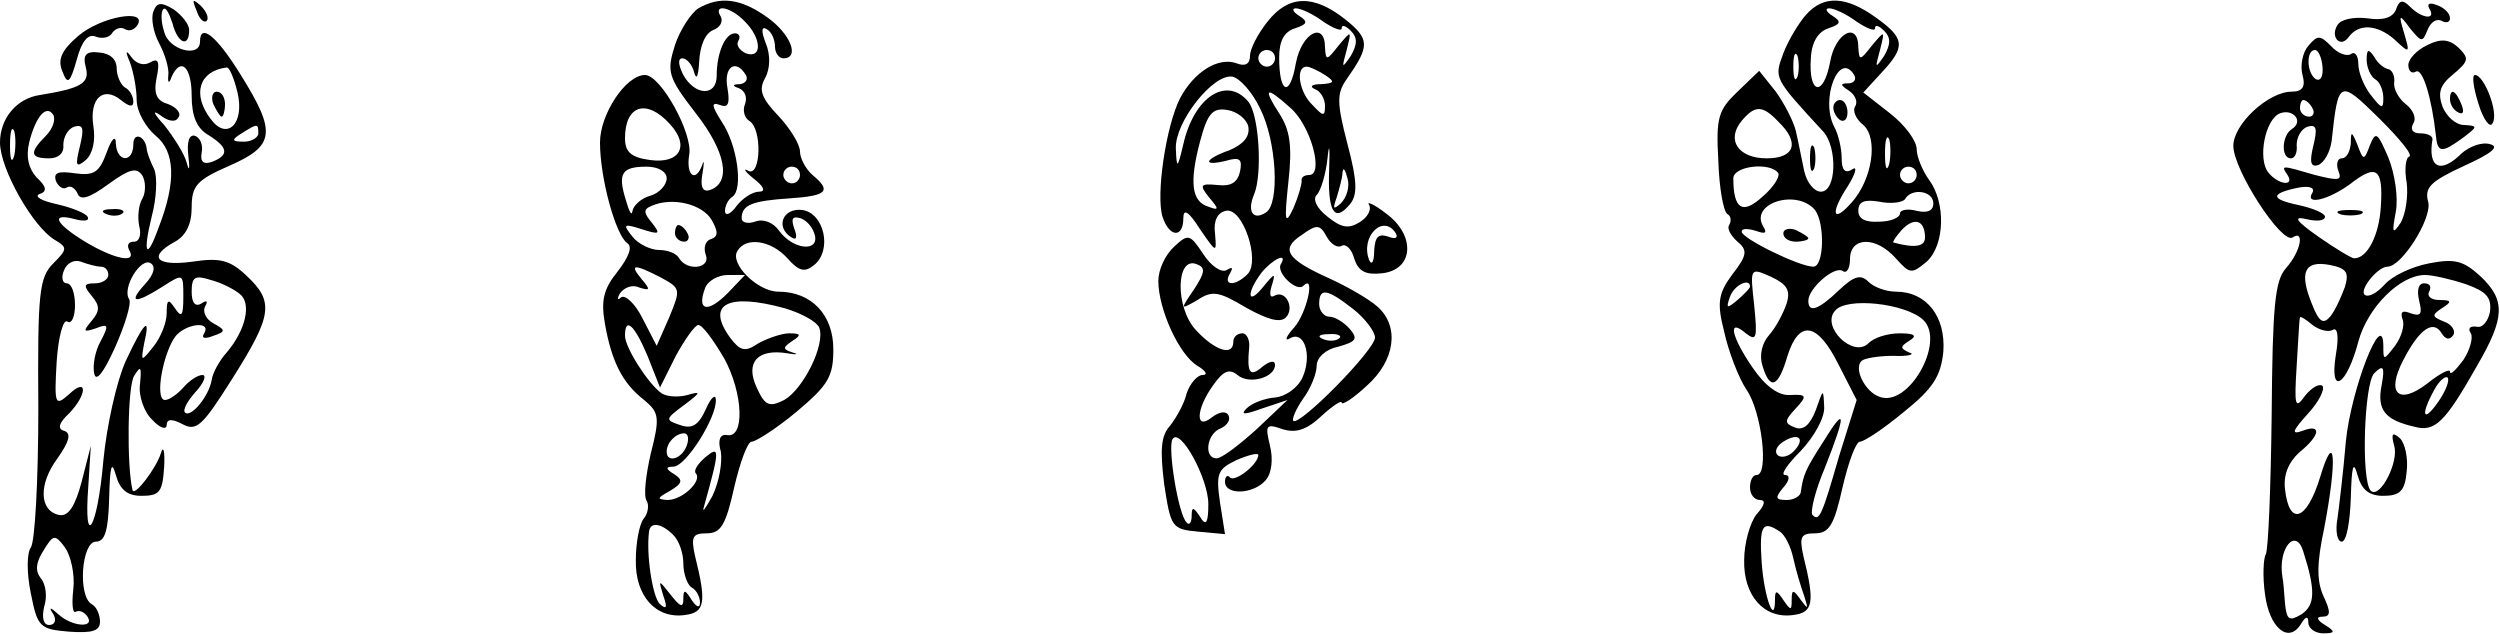
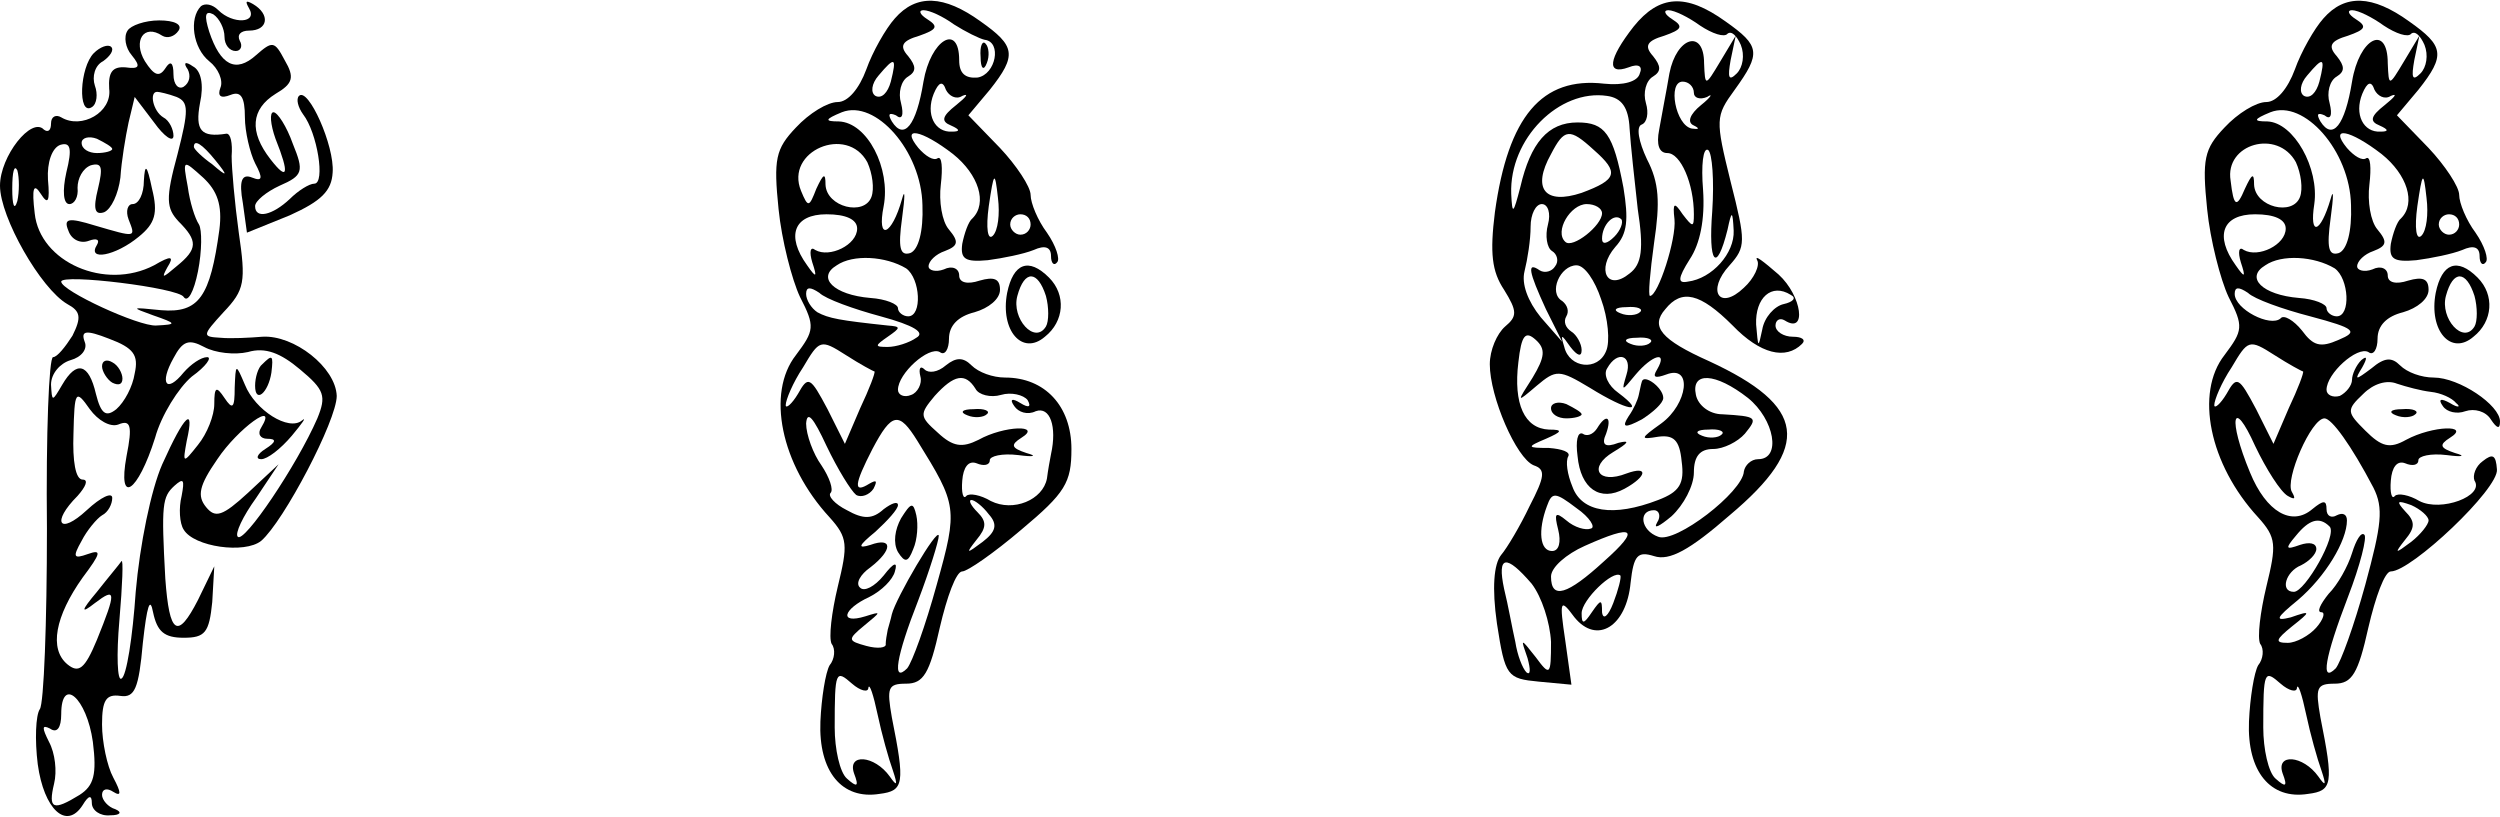
- <svg xmlns="http://www.w3.org/2000/svg" version="1.0" width="300pt" height="76pt" viewBox="0 0 300 76" preserveAspectRatio="xMidYMid meet">
-   <g transform="translate(0,76) scale(0.1,-0.1)" fill="#000000" stroke="none">
-     <path d="M184 746 c-3 -8 0 -25 7 -38 7 -13 12 -30 11 -38 -1 -10 1 -11 4 -2 11 24 24 12 24 -23 0 -24 6 -39 20 -47 24 -15 25 -24 5 -32 -11 -4 -15 0 -13 11 2 9 -2 18 -8 20 -7 2 -10 -7 -8 -24 2 -16 1 -20 -2 -8 -3 11 -16 31 -27 45 -12 13 -15 19 -5 12 10 -8 19 -9 22 -3 4 5 -2 12 -12 16 -14 4 -18 12 -14 32 4 19 2 24 -8 18 -7 -4 -16 -2 -22 6 -7 10 -8 8 -2 -6 4 -11 8 -31 8 -45 0 -14 11 -33 23 -43 23 -19 25 -55 3 -111 -14 -39 -19 -31 -8 14 6 22 7 48 3 57 -5 10 -9 21 -9 25 -2 15 -16 20 -16 5 0 -23 -20 -22 -21 1 0 10 -5 6 -11 -11 -9 -24 -15 -28 -38 -25 -20 3 -26 1 -23 -9 3 -7 9 -11 13 -8 5 3 10 -1 13 -7 3 -9 14 -6 37 11 25 18 34 21 41 10 4 -7 4 -20 0 -27 -5 -8 -6 -23 -4 -33 3 -11 0 -19 -6 -19 -7 0 -9 -4 -6 -10 10 -17 -18 -11 -53 10 -36 22 -42 35 -12 27 11 -3 18 -2 15 3 -2 4 -19 11 -37 15 -18 4 -27 9 -21 12 10 3 9 9 -3 20 -10 11 -13 25 -9 42 8 32 21 46 29 33 3 -6 -1 -17 -9 -25 -20 -20 -19 -27 4 -27 11 0 18 6 17 16 0 9 5 19 13 22 11 3 12 -2 7 -23 -6 -24 -5 -27 7 -17 8 7 12 23 9 41 -5 33 12 48 33 31 10 -8 15 -9 15 -2 0 6 -4 14 -10 17 -5 3 -10 14 -10 23 0 11 -8 18 -21 19 -16 2 -20 -3 -16 -18 5 -19 -6 -25 -55 -33 -28 -4 -48 -28 -48 -57 0 -32 40 -102 66 -117 15 -9 15 -11 -2 -28 -17 -17 -19 -35 -18 -174 0 -85 -4 -160 -9 -167 -5 -7 -5 -31 0 -55 8 -41 11 -43 46 -46 28 -2 37 1 37 12 0 8 -4 18 -10 21 -17 10 -12 75 5 75 11 0 15 13 16 53 1 38 3 45 8 27 5 -18 14 -25 31 -25 22 0 25 5 27 35 1 19 -1 26 -4 16 -5 -17 -32 -53 -34 -44 -7 29 -6 125 2 137 8 13 9 11 7 -10 -2 -14 5 -34 15 -43 9 -10 17 -12 17 -6 0 7 6 8 19 1 17 -9 24 -2 60 55 48 76 50 92 17 123 -20 19 -32 22 -65 17 -44 -6 -54 6 -21 24 13 7 20 21 20 41 0 26 6 33 45 50 55 24 57 40 14 109 -29 47 -49 63 -49 40 0 -20 -38 -10 -43 12 -4 12 -4 24 -1 27 3 3 7 -5 11 -17 6 -24 20 -30 20 -8 0 7 -9 18 -19 25 -15 9 -20 8 -24 -3z m101 -97 c9 -38 -13 -58 -32 -32 -23 30 -14 58 19 62 3 1 9 -13 13 -30z m-268 -76 c-3 -10 -5 -4 -5 12 0 17 2 24 5 18 2 -7 2 -21 0 -30z m293 27 c0 -5 -8 -10 -17 -10 -15 0 -16 2 -3 10 19 12 20 12 20 0z m-189 -160 c5 0 9 -4 9 -10 0 -5 -7 -10 -16 -10 -14 0 -14 -3 -4 -15 10 -12 10 -18 0 -30 -11 -13 -10 -14 5 -9 15 6 16 4 6 -15 -7 -12 -10 -30 -8 -39 2 -11 11 0 25 31 12 27 20 53 17 58 -9 13 14 51 26 43 6 -4 4 -13 -7 -25 -21 -23 -12 -24 21 -3 25 16 25 16 25 -12 0 -23 -2 -26 -10 -14 -8 12 -10 11 -10 -6 0 -11 -7 -29 -16 -40 -15 -19 -15 -18 -11 4 8 34 0 26 -22 -21 -11 -24 -23 -78 -27 -120 -7 -82 -24 -109 -18 -30 l3 48 -11 -43 c-8 -30 -16 -42 -27 -40 -24 5 -25 37 -2 68 14 20 17 30 8 33 -8 2 -7 9 6 21 22 23 22 44 0 23 -17 -15 -18 -13 -15 39 2 30 8 52 13 48 5 -3 9 6 9 20 0 14 -4 26 -10 26 -5 0 -7 7 -3 16 3 8 12 13 20 10 8 -3 19 -6 24 -6z m167 -33 c14 -11 7 -43 -16 -70 -9 -10 -17 -25 -18 -33 -3 -19 -25 -46 -32 -39 -3 3 3 14 13 25 10 11 13 20 8 20 -6 0 -16 -7 -23 -15 -7 -8 -17 -15 -22 -15 -13 0 -2 58 13 77 13 15 43 18 34 3 -4 -6 1 -7 11 -3 15 5 15 7 0 15 -9 5 -13 14 -10 20 4 7 2 8 -4 4 -8 -5 -12 1 -12 14 0 18 4 20 23 14 12 -3 28 -11 35 -17z m-200 -354 c-2 -17 -1 -30 3 -27 4 2 10 0 14 -6 9 -14 -18 -12 -34 2 -11 10 -13 10 -7 1 4 -7 2 -13 -5 -13 -7 0 -9 9 -6 22 4 12 2 27 -4 34 -7 9 -6 19 3 33 12 20 14 20 26 4 7 -10 12 -32 10 -50z" />
-     <path d="M256 635 c4 -8 8 -15 10 -15 2 0 4 7 4 15 0 8 -4 15 -10 15 -5 0 -7 -7 -4 -15z" />
-     <path d="M236 747 c3 -10 9 -15 12 -12 3 3 0 11 -7 18 -10 9 -11 8 -5 -6z" />
-     <path d="M838 750 c-9 -6 -22 -26 -28 -44 -10 -32 -9 -38 25 -82 36 -46 43 -83 17 -92 -9 -3 -12 4 -9 20 2 12 2 17 0 11 -8 -23 -20 -14 -16 11 5 25 -34 96 -53 96 -23 0 -54 -47 -54 -81 0 -43 19 -112 33 -121 6 -4 2 -16 -12 -34 -17 -21 -20 -35 -15 -63 8 -45 21 -71 47 -91 18 -15 19 -21 8 -64 -6 -26 -9 -51 -5 -57 3 -5 2 -15 -4 -22 -5 -7 -9 -29 -9 -49 -1 -43 24 -71 59 -66 24 3 26 15 12 71 -5 23 -3 27 14 27 17 0 23 10 33 55 7 30 16 55 21 55 5 0 30 16 54 36 38 32 44 42 44 75 0 41 -26 69 -66 69 -25 0 -59 34 -49 49 10 17 40 13 60 -9 14 -16 21 -17 32 -8 22 18 12 62 -14 66 -24 3 -33 -21 -13 -33 6 -4 7 1 3 11 -4 12 -2 15 8 12 8 -3 15 -12 17 -21 4 -20 -27 -16 -43 6 -7 10 -19 15 -29 11 -9 -3 -16 -1 -16 4 0 16 12 21 58 24 45 3 50 9 27 28 -8 7 -15 20 -15 28 0 9 -12 28 -26 43 -20 21 -24 31 -16 45 6 11 7 27 1 42 -6 15 -5 21 1 17 6 -3 10 -13 10 -21 0 -8 5 -14 10 -14 20 0 9 29 -19 49 -32 23 -57 26 -83 11z m56 -16 c20 -20 21 -45 1 -38 -8 4 -12 10 -9 15 3 5 1 9 -4 9 -12 0 -22 -24 -22 -51 0 -25 -26 -24 -40 1 -6 12 -7 20 -1 20 5 0 12 -8 14 -17 3 -10 5 -4 6 13 1 19 7 34 17 38 8 3 12 10 9 16 -10 16 12 12 29 -6z m1 -64 c3 -5 0 -10 -7 -11 -9 0 -10 -2 -1 -5 7 -3 10 -11 7 -19 -3 -7 -1 -16 5 -20 16 -9 14 -68 -1 -60 -7 4 -4 -1 6 -9 13 -10 15 -16 7 -16 -8 0 -20 -8 -27 -17 -7 -10 -14 -13 -14 -6 0 6 4 14 9 17 13 9 6 62 -13 90 -12 19 -13 24 -2 20 10 -4 12 2 9 20 -5 26 10 36 22 16z m-91 -59 c24 -26 12 -48 -24 -43 -23 3 -30 10 -30 26 0 40 26 48 54 17z m-4 -65 c0 -8 -9 -18 -20 -21 -11 -3 -20 -12 -21 -18 -1 -7 -4 -1 -8 13 -10 32 -5 40 25 40 14 0 24 -6 24 -14z m160 4 c0 -5 -4 -10 -10 -10 -5 0 -10 5 -10 10 0 6 5 10 10 10 6 0 10 -4 10 -10z m-106 -54 c8 -14 8 -20 -1 -23 -7 -2 -9 -11 -6 -19 6 -16 -22 -20 -32 -4 -3 6 -14 10 -24 10 -10 0 -25 7 -32 16 -12 15 -11 16 11 9 22 -7 23 -6 12 8 -10 12 -10 16 0 20 25 11 61 2 72 -17z m-61 -69 c24 -13 24 -14 10 -48 l-15 -34 -17 33 c-9 18 -21 29 -26 25 -4 -4 -5 -2 -1 5 5 7 15 11 23 7 13 -4 14 -3 3 10 -15 18 -10 19 23 2z m80 -19 c-24 -24 -37 -21 -27 6 3 9 16 16 27 16 l21 0 -21 -22z m69 -18 c20 -6 38 -16 41 -23 8 -20 -19 -74 -42 -87 -18 -9 -23 -7 -33 15 -14 30 1 47 37 41 11 -2 14 -1 6 1 -12 4 -12 6 0 14 11 7 10 9 -4 9 -9 0 -26 -6 -37 -12 -16 -11 -22 -9 -34 7 -29 40 -3 54 66 35z m-165 -57 l15 -38 19 38 c11 20 23 37 27 37 5 0 18 -18 31 -40 23 -42 25 -97 3 -92 -8 1 -11 -6 -7 -20 2 -13 -2 -36 -10 -53 -9 -16 -13 -22 -10 -12 19 68 19 73 1 58 -9 -8 -14 -16 -11 -19 8 -9 -16 -32 -34 -32 -13 1 -13 2 3 11 15 9 16 13 5 20 -10 6 -11 9 -1 9 15 0 52 59 51 80 0 8 -6 3 -12 -11 -9 -20 -17 -24 -31 -19 -18 6 -18 7 5 24 20 15 21 17 4 12 -11 -3 -25 -2 -31 2 -16 11 -44 55 -44 69 0 23 11 14 27 -24z m47 -108 c-6 -16 -24 -21 -24 -7 0 11 11 22 21 22 5 0 6 -7 3 -15z m-16 -107 c7 -7 12 -22 12 -34 0 -13 5 -26 10 -29 6 -3 10 -12 10 -18 0 -7 -4 -6 -10 3 -8 13 -10 13 -10 1 0 -11 -4 -9 -15 5 -15 19 -15 19 -9 -1 5 -14 4 -17 -4 -10 -9 8 -17 61 -13 88 2 11 15 9 29 -5z" />
-     <path d="M810 480 c0 -5 5 -10 11 -10 5 0 7 5 4 10 -3 6 -8 10 -11 10 -2 0 -4 -4 -4 -10z" />
-     <path d="M1521 734 c-12 -15 -21 -33 -21 -41 0 -10 -6 -13 -16 -9 -22 8 -51 -10 -68 -42 -17 -34 -29 -116 -21 -142 8 -25 25 -26 25 -2 0 12 6 9 20 -13 20 -29 20 -29 18 -5 -2 15 3 25 13 27 20 5 42 -60 26 -76 -15 -15 -30 -14 -21 1 4 7 3 8 -4 4 -6 -4 -19 5 -28 19 -16 24 -18 25 -35 9 -11 -10 -19 -28 -19 -41 0 -34 25 -89 47 -102 10 -6 13 -11 6 -11 -6 0 -15 -10 -19 -22 -3 -13 -13 -30 -20 -39 -11 -12 -12 -29 -7 -70 8 -52 9 -54 41 -57 l32 -3 -6 38 c-5 35 -3 40 20 51 14 6 26 9 26 6 0 -11 -28 -33 -34 -27 -3 4 -6 1 -6 -5 0 -17 35 -15 49 2 7 8 9 25 5 41 -6 25 -5 27 15 20 16 -5 29 -1 47 16 13 12 24 19 24 16 0 -4 14 5 30 20 34 30 40 71 13 95 -10 9 -36 24 -58 34 -51 23 -59 35 -33 52 18 13 22 13 30 -2 5 -9 13 -14 18 -11 5 3 12 -4 15 -15 5 -16 14 -20 33 -18 39 4 41 46 5 72 -14 11 -24 15 -20 10 3 -6 -2 -15 -12 -21 -13 -8 -22 -6 -38 7 -13 10 -18 21 -13 26 5 5 11 25 13 44 2 20 3 14 2 -13 -2 -51 6 -65 25 -42 9 11 9 27 -3 72 -13 50 -13 61 -1 78 28 40 28 48 -2 72 -38 30 -68 29 -93 -3z m67 0 c12 -8 22 -12 22 -8 0 5 5 3 11 -3 8 -8 8 -16 0 -30 -11 -16 -11 -15 -5 7 6 24 6 24 -10 5 -14 -18 -15 -18 -16 -2 0 32 -28 18 -35 -19 -7 -41 -20 -37 -20 7 0 20 6 31 19 35 15 5 16 8 5 15 -8 5 -9 9 -4 9 6 0 21 -7 33 -16z m-58 -44 c0 -5 -4 -10 -10 -10 -5 0 -10 5 -10 10 0 6 5 10 10 10 6 0 10 -4 10 -10z m60 -20 c12 -8 12 -10 -5 -11 -11 0 -14 -3 -7 -6 6 -2 12 -11 12 -20 0 -13 -2 -13 -15 1 -16 15 -21 46 -7 46 4 0 14 -5 22 -10z m-78 -40 c20 -39 24 -115 7 -125 -15 -10 -23 1 -14 22 10 24 6 95 -7 111 -26 31 -65 6 -78 -51 -7 -30 -8 -30 -9 -5 -1 32 45 90 68 86 9 -2 24 -19 33 -38z m36 1 c25 -21 41 -81 23 -81 -6 0 -10 -3 -9 -7 0 -5 -4 -19 -10 -33 -10 -21 -11 -16 -6 31 5 44 2 63 -11 83 -20 31 -16 33 13 7z m-50 -23 c2 -12 -6 -21 -22 -28 -31 -11 -34 -20 -5 -13 17 5 20 2 17 -13 -3 -13 -11 -18 -27 -16 -21 2 -22 0 -10 -15 12 -14 12 -16 -1 -11 -20 6 -23 29 -10 78 9 34 15 41 33 38 12 -2 23 -11 25 -20z m111 -92 c-9 -8 -10 -7 -5 7 3 10 7 24 7 30 1 7 3 4 6 -7 3 -10 -1 -23 -8 -30z m66 -36 c3 -6 -1 -7 -9 -4 -12 4 -16 0 -17 -17 0 -13 -3 -18 -6 -11 -11 28 17 56 32 32z m-242 -67 c-17 -25 -17 -25 4 -13 18 12 26 10 58 -9 25 -14 41 -19 48 -12 11 11 0 34 -14 26 -5 -3 -6 2 -3 12 5 16 4 16 -10 -1 -19 -24 -21 -8 -2 17 13 16 32 25 23 10 -6 -10 19 -34 27 -26 15 15 4 -33 -11 -50 -10 -11 -12 -17 -5 -13 17 10 27 -20 15 -47 -6 -13 -21 -23 -33 -24 -13 -1 -28 -7 -34 -13 -8 -8 -3 -8 19 0 l30 10 -37 -35 c-21 -19 -42 -35 -48 -35 -16 0 -12 30 5 36 8 4 12 10 9 16 -3 5 -11 4 -20 -3 -20 -16 -19 10 2 39 12 17 19 20 29 12 14 -12 45 -3 45 12 0 6 -6 5 -15 -2 -15 -13 -19 -8 -16 23 1 9 -3 17 -8 17 -6 0 -11 -4 -11 -10 0 -18 -22 -11 -45 14 -25 27 -24 89 1 79 11 -4 10 -10 -3 -30z m191 -24 c14 -11 26 -27 26 -34 0 -15 -91 -107 -98 -100 -2 2 3 14 12 27 9 12 16 30 16 39 0 10 11 20 26 23 21 6 24 9 14 21 -7 8 -18 15 -25 15 -6 0 -12 7 -12 15 0 20 9 19 41 -6z m-17 -35 c-3 -3 -12 -4 -19 -1 -8 3 -5 6 6 6 11 1 17 -2 13 -5z m-157 -199 c0 -23 -3 -27 -10 -15 -8 12 -10 12 -10 1 0 -8 -3 -12 -6 -8 -10 9 -23 90 -17 100 9 15 43 -47 43 -78z" />
-     <path d="M2167 742 c-8 -9 -21 -30 -27 -46 -11 -30 -12 -29 48 -94 17 -19 16 -72 -3 -72 -8 0 -17 11 -20 25 -3 14 -7 35 -10 48 -3 12 -14 33 -24 47 l-20 25 -26 -25 c-23 -22 -26 -31 -23 -83 1 -32 6 -61 11 -64 4 -2 5 -8 2 -13 -3 -4 2 -13 10 -20 12 -10 12 -16 -6 -39 -17 -23 -19 -34 -10 -69 5 -23 17 -55 27 -70 18 -26 27 -102 12 -102 -5 0 -8 -7 -8 -15 0 -8 5 -15 12 -15 7 0 6 -6 -4 -17 -8 -10 -15 -35 -15 -55 -1 -43 24 -71 59 -66 24 3 26 15 12 71 -5 23 -3 27 14 27 17 0 23 10 33 55 7 30 16 55 21 55 5 0 29 16 53 36 35 28 44 43 47 72 3 42 -20 72 -57 72 -11 0 -26 5 -33 12 -9 9 -17 7 -35 -10 -25 -24 -37 -28 -37 -13 0 15 31 42 41 36 5 -4 9 3 9 14 0 27 31 28 55 1 17 -19 19 -19 37 -4 22 20 23 71 3 98 -8 11 -15 28 -15 37 0 10 -14 29 -32 43 l-32 25 22 24 c29 31 28 41 -7 66 -36 26 -63 27 -84 3z m61 -8 c12 -8 22 -12 22 -8 0 5 5 3 11 -3 8 -8 8 -16 0 -30 -11 -16 -11 -15 -5 7 6 24 6 24 -10 5 -14 -18 -15 -18 -16 -2 0 32 -28 18 -34 -18 -8 -42 -26 -38 -23 5 1 20 9 32 21 36 15 5 16 8 5 15 -8 5 -9 9 -4 9 6 0 21 -7 33 -16z m-71 -66 c-3 -7 -5 -2 -5 12 0 14 2 19 5 13 2 -7 2 -19 0 -25z m68 2 c3 -5 0 -10 -7 -10 -10 0 -10 -2 1 -9 7 -5 11 -13 7 -19 -3 -5 1 -15 10 -22 18 -16 11 -65 -14 -93 -23 -26 -26 -13 -5 19 10 16 12 25 6 21 -9 -6 -13 -1 -13 13 0 12 -4 29 -9 38 -17 33 6 92 24 62z m-91 -56 c26 -25 20 -44 -14 -44 -34 0 -49 22 -30 45 16 19 25 19 44 -1z m133 -51 c-3 -10 -5 -4 -5 12 0 17 2 24 5 18 2 -7 2 -21 0 -30z m-133 -11 c2 -4 -6 -17 -19 -28 -24 -22 -35 -15 -35 22 0 15 45 20 54 6z m166 -2 c0 -5 -4 -10 -10 -10 -5 0 -10 5 -10 10 0 6 5 10 10 10 6 0 10 -4 10 -10z m20 -34 c0 -9 -7 -12 -20 -9 -11 3 -20 1 -20 -3 0 -5 -11 -10 -25 -10 -16 -1 -25 3 -25 13 0 11 7 14 25 11 14 -3 28 -1 31 3 8 14 34 10 34 -5z m-142 -8 c12 -16 11 -68 -2 -68 -17 0 -86 34 -86 42 0 4 7 4 17 1 11 -4 14 -3 9 5 -17 28 40 46 62 20z m132 -33 c0 -11 -12 -13 -38 -6 -1 1 3 7 10 15 15 16 28 12 28 -9z m-166 -79 c-4 -12 -13 -29 -21 -38 -9 -10 -12 -25 -8 -37 9 -30 19 -26 30 12 14 44 36 40 61 -10 l22 -43 -21 -67 c-21 -73 -24 -79 -32 -71 -3 3 3 29 15 57 26 66 25 75 -2 31 -22 -34 -24 -40 -27 -60 0 -5 -8 -10 -17 -10 -14 0 -14 3 -4 15 8 9 8 15 2 15 -6 0 3 13 19 29 16 17 29 40 28 53 -1 22 -1 22 -10 -4 -7 -18 -15 -25 -25 -21 -13 5 -13 8 1 23 14 15 13 17 -7 16 -14 -1 -30 11 -45 33 -26 38 -30 60 -8 41 13 -10 14 -6 10 34 -5 45 -5 45 20 34 19 -9 24 -16 19 -32z m-44 20 c0 -2 -7 -9 -15 -16 -13 -11 -14 -10 -9 4 5 14 24 23 24 12z m208 -40 c27 -26 -18 -106 -53 -92 -17 6 -31 34 -21 43 3 3 20 6 38 6 18 -1 27 2 19 4 -11 5 -11 7 0 14 10 6 7 9 -11 9 -15 0 -31 -5 -38 -12 -18 -18 -57 20 -40 39 13 17 85 9 106 -11z m-156 -158 c-6 -6 -15 -8 -19 -4 -4 4 -1 11 7 16 19 12 27 3 12 -12z m-16 -96 c6 -4 13 -18 16 -32 3 -14 9 -34 13 -45 5 -16 5 -17 -4 -5 -9 13 -11 13 -11 0 0 -13 -1 -13 -10 0 -8 12 -10 12 -10 1 0 -33 -13 2 -16 44 -3 45 1 51 22 37z" />
-     <path d="M2200 631 c0 -6 4 -12 8 -15 5 -3 9 1 9 9 0 8 -4 15 -9 15 -4 0 -8 -4 -8 -9z" />
-     <path d="M2140 480 c0 -6 7 -10 15 -10 8 0 15 2 15 4 0 2 -7 6 -15 10 -8 3 -15 1 -15 -4z" />
-     <path d="M2875 748 c-4 -9 -15 -13 -34 -10 -16 2 -32 -1 -36 -8 -9 -14 3 -28 13 -15 12 17 34 16 55 -2 19 -18 19 -17 12 7 -7 23 -6 24 7 6 14 -17 15 -17 21 -2 4 10 11 14 17 11 5 -3 10 -2 10 3 0 6 -7 13 -16 16 -8 3 -12 2 -9 -4 9 -14 -8 -13 -23 2 -9 9 -13 8 -17 -4z" />
-     <path d="M94 717 c-21 -18 -25 -29 -19 -43 6 -16 9 -14 17 14 6 23 14 32 23 28 8 -3 17 -1 20 5 4 5 10 7 15 4 5 -3 11 -1 15 5 12 20 -44 10 -71 -13z" />
-     <path d="M2770 705 c-7 -8 -10 -24 -7 -35 4 -14 0 -20 -13 -20 -28 0 -70 -39 -70 -65 0 -29 58 -118 71 -110 15 10 10 -17 -8 -37 -13 -15 -16 -44 -17 -176 -1 -86 -4 -161 -7 -167 -3 -5 -4 -27 -1 -48 5 -40 28 -60 43 -36 6 10 9 10 9 2 0 -7 8 -13 18 -13 14 0 15 2 2 10 -10 6 -11 10 -3 10 10 0 10 6 1 25 -8 18 -8 39 1 81 16 84 13 121 -5 61 -16 -52 -37 -59 -42 -14 -2 17 4 32 17 44 26 21 27 35 4 26 -14 -5 -12 0 6 20 14 15 21 30 18 34 -4 3 -13 -2 -21 -12 -12 -17 -13 -12 -10 36 2 30 3 56 4 58 0 2 7 -2 15 -9 8 -6 19 -9 24 -6 6 4 8 -7 4 -30 -8 -50 13 -37 27 16 11 41 50 80 80 80 9 0 31 -5 49 -11 25 -9 31 -16 29 -33 -2 -11 -9 -20 -16 -18 -8 1 -11 -2 -7 -8 3 -5 -1 -20 -9 -32 -9 -12 -16 -19 -16 -14 0 4 -12 -2 -27 -14 -35 -27 -50 -12 -29 28 19 37 36 49 46 32 5 -8 10 -8 14 -2 3 5 -2 13 -11 16 -15 6 -15 8 -3 16 13 8 12 10 -3 10 -10 0 -15 5 -12 10 3 6 1 10 -6 10 -7 0 -9 -8 -6 -21 4 -16 2 -19 -10 -15 -10 4 -13 2 -10 -7 3 -7 -1 -21 -9 -32 -14 -18 -14 -18 -14 1 -1 44 -39 -54 -45 -116 -3 -36 -8 -77 -10 -92 -3 -16 0 -28 5 -28 6 0 10 24 11 53 1 38 3 45 8 27 5 -18 14 -25 31 -25 20 0 26 6 28 29 2 16 -2 34 -8 40 -9 8 -11 6 -7 -9 6 -19 -17 -64 -28 -54 -12 12 -8 129 4 141 11 11 13 8 9 -14 -6 -30 4 -42 39 -50 25 -7 37 5 76 74 33 57 34 78 3 107 -20 18 -30 21 -61 15 -21 -4 -44 -15 -53 -25 -9 -10 -19 -16 -24 -13 -8 5 15 34 27 34 17 0 53 57 49 77 -5 18 2 25 43 44 33 15 43 23 31 26 -10 3 -25 -3 -34 -11 -25 -25 -41 -18 -35 17 0 4 -6 7 -15 7 -9 0 -12 5 -8 12 4 6 0 16 -9 23 -8 6 -15 18 -14 26 1 7 -2 15 -7 16 -5 1 -13 7 -17 15 -7 10 -9 9 -9 -4 0 -9 5 -20 10 -23 6 -3 10 -14 10 -23 0 -13 -2 -13 -15 4 -8 10 -15 27 -15 37 0 10 -4 16 -9 12 -5 -3 -16 1 -24 10 -13 13 -16 13 -27 0z m17 -25 c1 -11 -2 -18 -8 -15 -11 7 -12 35 -1 35 4 0 8 -9 9 -20z m104 -108 c-4 -1 -6 -15 -3 -31 2 -16 -1 -37 -7 -48 -10 -15 -11 -13 -6 13 3 17 -1 45 -9 65 -13 30 -15 32 -22 15 -7 -19 -8 -19 -15 0 -7 17 -8 17 -8 2 -1 -10 -5 -18 -11 -18 -5 0 -7 -7 -4 -15 5 -12 0 -12 -28 -5 -41 12 -41 12 -33 0 9 -14 -11 -12 -23 3 -13 16 -4 64 14 71 16 6 29 -10 14 -19 -12 -8 -13 -35 -1 -35 5 0 8 7 7 16 0 9 5 19 13 22 11 3 12 -2 7 -23 -5 -20 -3 -26 6 -23 7 3 14 15 16 29 8 74 9 74 57 27 24 -24 41 -44 36 -46z m-116 58 c3 -5 1 -10 -4 -10 -6 0 -11 5 -11 10 0 6 2 10 4 10 3 0 8 -4 11 -10z m82 -118 c-2 -34 -16 -62 -32 -62 -3 0 -23 12 -43 26 -27 19 -31 25 -14 21 12 -3 22 -2 22 3 0 4 -14 10 -32 14 -34 7 -34 14 1 21 12 2 19 0 16 -6 -10 -16 19 -9 45 10 32 25 40 19 37 -27z m-43 -96 c-4 -11 -11 -27 -17 -35 -9 -11 -14 -8 -23 15 -15 37 -9 52 22 46 20 -4 23 -9 18 -26z m112 -138 c-18 -26 -22 -17 -5 14 6 11 13 17 16 15 3 -3 -2 -16 -11 -29z m-162 -180 c15 -47 14 -64 -2 -75 -15 -9 -18 -7 -20 13 -1 13 -2 27 -3 31 -6 35 16 61 25 31z" />
-     <path d="M2808 503 c6 -2 18 -2 25 0 6 3 1 5 -13 5 -14 0 -19 -2 -12 -5z" />
-     <path d="M2913 706 c-13 -6 -23 -17 -23 -24 0 -7 4 -11 9 -8 8 5 19 -31 24 -76 2 -22 7 -22 33 -3 17 13 18 14 1 15 -10 0 -21 10 -26 22 -6 17 -3 26 13 39 19 16 19 19 6 32 -11 10 -21 11 -37 3z" />
-     <path d="M2974 636 c6 -20 14 -30 17 -24 8 12 -10 58 -21 58 -4 0 -2 -15 4 -34z" />
-     <path d="M2940 641 c0 -6 4 -13 10 -16 6 -3 7 1 4 9 -7 18 -14 21 -14 7z" />
-     <path d="M2172 570 c0 -14 2 -19 5 -12 2 6 2 18 0 25 -3 6 -5 1 -5 -13z" />
-     <path d="M128 503 c7 -3 16 -2 19 1 4 3 -2 6 -13 5 -11 0 -14 -3 -6 -6z" />
+ <svg xmlns="http://www.w3.org/2000/svg" version="1.0" width="245pt" height="80pt" viewBox="0 0 245 80" preserveAspectRatio="xMidYMid meet">
+   <g transform="translate(0,80) scale(0.1,-0.1)" fill="#000000" stroke="none">
+     <path d="M197 794 c-12 -12 -8 -41 8 -54 9 -7 14 -19 11 -26 -3 -8 0 -11 10 -7 10 4 14 -2 14 -22 0 -14 5 -35 10 -45 8 -15 7 -18 -3 -14 -10 4 -13 -3 -9 -25 l4 -29 42 17 c31 14 41 24 42 42 2 26 -24 84 -33 75 -3 -3 -1 -11 4 -18 14 -18 22 -68 11 -68 -5 0 -16 -7 -24 -15 -17 -16 -34 -20 -34 -7 0 5 11 14 24 20 23 10 24 14 13 41 -6 17 -15 31 -19 31 -4 0 -3 -12 2 -26 14 -35 12 -42 -5 -20 -21 27 -19 49 5 64 17 10 19 16 9 33 -10 19 -12 19 -28 5 -20 -18 -35 -10 -46 23 -5 16 -4 21 4 17 6 -4 11 -14 11 -22 0 -8 5 -14 11 -14 5 0 7 5 4 10 -3 6 1 10 9 10 19 0 21 16 4 26 -7 4 -8 3 -4 -4 9 -15 -16 -16 -30 -2 -6 6 -13 7 -17 4z" />
+     <path d="M877 782 c-9 -10 -22 -33 -28 -50 -7 -19 -18 -32 -28 -32 -10 0 -28 -11 -41 -25 -20 -21 -22 -31 -17 -80 3 -30 13 -69 21 -86 15 -29 14 -33 -4 -57 -29 -37 -15 -107 33 -159 18 -20 18 -27 8 -68 -6 -25 -9 -50 -6 -56 4 -5 3 -15 -2 -21 -4 -7 -8 -32 -9 -55 -2 -49 21 -77 58 -71 24 3 25 10 12 75 -5 29 -4 33 14 33 17 0 23 10 33 55 7 30 16 55 22 55 5 0 31 18 58 41 43 36 49 46 49 79 0 42 -26 70 -65 70 -12 0 -26 5 -33 12 -8 8 -15 8 -25 0 -8 -7 -17 -8 -21 -4 -4 4 -6 1 -4 -7 2 -7 -3 -16 -9 -18 -7 -3 -13 0 -13 5 0 16 30 43 41 37 5 -4 9 3 9 13 0 13 9 22 25 26 14 4 25 13 25 22 0 11 -6 13 -20 9 -12 -4 -20 -2 -20 5 0 7 -7 10 -15 6 -8 -3 -15 -1 -15 3 0 5 7 12 16 15 13 5 14 9 4 21 -7 8 -10 28 -8 44 2 17 1 28 -3 26 -4 -3 -12 2 -19 10 -18 22 3 18 34 -6 25 -20 34 -48 19 -63 -4 -3 -8 -15 -10 -25 -2 -15 3 -18 25 -16 15 2 35 6 45 10 11 5 17 3 17 -6 0 -7 3 -10 6 -6 3 3 -1 16 -10 29 -9 12 -16 29 -16 37 0 8 -14 29 -30 46 l-31 32 21 25 c27 34 25 43 -9 67 -36 26 -63 27 -84 3z m58 -6 c11 -7 25 -14 30 -15 17 -2 11 -34 -7 -37 -12 -1 -18 4 -18 17 0 37 -28 20 -35 -21 -7 -43 -19 -58 -31 -39 -4 7 -3 9 4 6 6 -5 8 0 5 12 -3 10 0 22 7 26 8 5 8 10 0 20 -9 10 -6 15 11 20 17 6 19 9 8 16 -8 5 -9 9 -4 9 6 0 19 -6 30 -14z m-62 -56 c-3 -11 -9 -17 -15 -14 -5 3 -4 12 3 20 16 19 18 18 12 -6z m70 -14 c7 3 4 -1 -6 -9 -14 -11 -15 -16 -5 -20 9 -4 9 -6 1 -6 -17 -1 -26 17 -18 37 5 12 9 13 12 4 3 -6 10 -10 16 -6z m-39 -107 c1 -26 -4 -44 -12 -47 -10 -3 -12 5 -8 34 3 22 3 30 0 19 -10 -36 -25 -42 -18 -7 7 37 -16 82 -44 83 -14 0 -14 2 3 9 33 13 78 -38 79 -91z m-54 42 c5 -11 7 -26 4 -34 -7 -19 -44 -10 -45 12 0 12 -2 11 -9 -4 -7 -18 -8 -19 -15 -2 -16 39 45 65 65 28z m123 -72 c-5 -5 -7 7 -4 29 5 34 6 35 9 8 2 -16 0 -32 -5 -37z m-133 7 c0 -16 -27 -29 -41 -21 -5 4 -6 -2 -3 -12 5 -15 4 -16 -5 -3 -21 29 -13 50 19 50 19 0 30 -5 30 -14z m170 4 c0 -5 -4 -10 -10 -10 -5 0 -10 5 -10 10 0 6 5 10 10 10 6 0 10 -4 10 -10z m-122 -43 c14 -10 16 -47 2 -47 -5 0 -10 4 -10 8 0 4 -12 9 -27 10 -36 3 -53 20 -33 32 16 11 48 9 68 -3z m-25 -47 c33 -9 44 -16 35 -21 -7 -5 -20 -9 -28 -9 -13 0 -13 1 0 10 13 9 13 10 0 11 -47 5 -58 7 -69 13 -6 4 -11 12 -11 18 0 7 4 7 13 1 6 -6 34 -16 60 -23z m-6 -54 c1 -1 -5 -17 -14 -36 l-15 -35 -17 34 c-17 32 -19 33 -29 15 -6 -10 -12 -15 -12 -11 0 5 7 22 17 37 16 27 17 28 42 12 14 -9 27 -16 28 -16z m99 -17 c3 -6 15 -9 25 -6 10 3 22 0 26 -5 4 -7 1 -8 -7 -3 -8 5 -11 4 -6 -3 4 -6 13 -9 21 -5 14 5 21 -15 15 -42 -1 -5 -3 -16 -4 -24 -4 -21 -33 -33 -55 -22 -10 6 -21 8 -24 5 -3 -4 -5 3 -4 15 1 13 6 20 14 17 7 -3 13 -2 13 3 0 4 12 7 28 5 15 -2 19 -1 8 2 -15 5 -16 8 -5 15 21 13 -17 12 -42 -2 -16 -8 -25 -7 -40 7 -18 16 -18 18 -3 36 19 21 30 23 40 7z m-117 -104 c5 -3 13 0 17 6 4 8 3 9 -4 5 -16 -10 -15 -1 3 34 19 36 26 37 44 8 39 -63 40 -66 19 -141 -11 -40 -24 -76 -29 -82 -15 -15 -11 11 11 67 11 29 20 58 20 63 -1 9 -42 -61 -46 -77 -1 -5 -3 -11 -4 -15 -1 -5 -2 -11 -2 -14 1 -4 -8 -5 -19 -2 -18 5 -19 6 -2 20 17 14 17 14 1 9 -26 -8 -22 7 4 19 12 6 23 17 25 25 3 10 -1 9 -11 -4 -9 -11 -19 -16 -23 -12 -5 4 0 13 10 20 22 17 22 30 0 22 -13 -4 -12 -1 5 13 12 11 22 22 22 26 0 4 -6 2 -14 -4 -11 -10 -20 -10 -36 -1 -12 6 -19 14 -16 17 3 3 -1 15 -9 27 -8 11 -15 30 -15 41 1 13 7 6 20 -22 11 -23 24 -44 29 -48z m130 -19 c9 -10 7 -17 -6 -27 -16 -12 -17 -12 -6 2 10 12 10 18 1 27 -7 7 -9 12 -6 12 3 0 11 -6 17 -14z m-118 -170 c1 5 5 -7 9 -26 4 -19 11 -44 15 -55 5 -15 4 -16 -3 -6 -15 21 -42 23 -35 3 5 -13 3 -14 -7 -5 -7 6 -12 29 -12 50 0 56 1 57 17 43 8 -7 16 -9 16 -4z" />
+     <path d="M961 744 c0 -11 3 -14 6 -6 3 7 2 16 -1 19 -3 4 -6 -2 -5 -13z" />
+     <path d="M948 393 c7 -3 16 -2 19 1 4 3 -2 6 -13 5 -11 0 -14 -3 -6 -6z" />
+     <path d="M883 292 c-6 -11 -8 -24 -3 -33 7 -11 10 -10 15 3 4 9 5 24 3 33 -3 13 -5 13 -15 -3z" />
+     <path d="M1601 774 c-25 -32 -27 -48 -5 -40 10 4 14 1 11 -6 -2 -8 -16 -12 -35 -10 -61 7 -94 -32 -107 -126 -5 -40 -3 -58 9 -76 13 -21 13 -26 1 -36 -8 -7 -15 -23 -15 -37 0 -32 26 -92 43 -99 12 -4 11 -11 -4 -40 -9 -19 -22 -41 -28 -48 -7 -9 -9 -32 -4 -67 8 -52 10 -54 41 -57 l32 -3 -6 43 c-6 40 -5 42 9 23 22 -27 51 -9 55 34 3 27 7 31 23 26 15 -5 35 6 74 40 81 68 75 107 -20 151 -47 21 -58 34 -43 51 16 20 34 16 66 -16 27 -28 52 -34 68 -18 4 4 0 7 -9 7 -9 0 -17 5 -17 11 0 5 4 8 9 5 22 -14 17 24 -6 45 -15 13 -24 20 -21 14 3 -5 -3 -18 -13 -27 -24 -23 -37 -3 -14 22 16 18 16 23 1 82 -15 61 -15 64 4 90 26 36 25 43 -9 67 -39 28 -65 26 -90 -5z m65 1 c12 -8 24 -12 27 -8 4 3 9 -2 13 -11 4 -10 2 -22 -4 -28 -8 -8 -9 -4 -6 13 l5 24 -15 -25 c-15 -25 -15 -25 -16 -2 0 34 -27 26 -34 -10 -3 -18 -8 -43 -10 -55 -3 -15 0 -23 8 -23 13 0 26 -30 26 -60 0 -13 -1 -13 -11 0 -8 12 -10 12 -8 -5 2 -19 -16 -75 -24 -75 -2 0 0 23 4 52 6 40 5 59 -7 82 -8 17 -11 32 -5 34 5 2 7 11 4 21 -3 10 0 22 7 26 8 5 8 10 0 20 -9 10 -6 15 11 20 17 6 19 9 8 16 -8 5 -9 9 -4 9 6 0 20 -7 31 -15z m-6 -66 c0 -5 6 -7 13 -4 6 4 4 0 -6 -8 -11 -9 -14 -17 -7 -20 6 -3 5 -4 -2 -3 -16 3 -24 46 -9 46 6 0 11 -5 11 -11z m-63 -35 c1 -16 5 -52 8 -79 6 -39 4 -54 -8 -63 -22 -18 -33 4 -14 26 12 13 13 27 8 58 -10 53 -18 64 -45 64 -29 0 -46 -20 -56 -63 -7 -27 -8 -28 -9 -7 -2 54 47 103 94 96 14 -2 21 -11 22 -32z m-35 -21 c25 -22 23 -29 -12 -42 -36 -12 -49 4 -30 38 13 25 18 26 42 4z m116 -60 c-4 -51 4 -62 15 -18 4 19 5 19 6 -1 1 -22 -21 -47 -45 -50 -10 -2 -10 3 2 22 10 15 15 39 13 68 -2 24 0 42 5 39 4 -3 6 -30 4 -60z m-161 -13 c-3 -11 -1 -23 4 -26 5 -3 7 -10 3 -15 -3 -5 -10 -7 -15 -4 -13 9 -11 -1 6 -38 l16 -32 -21 24 c-13 16 -19 33 -16 45 3 12 6 31 6 44 0 12 5 22 11 22 6 0 9 -9 6 -20z m53 11 c0 -12 -29 -35 -36 -28 -11 10 5 37 21 37 8 0 15 -4 15 -9z m12 -23 c-7 -7 -12 -8 -12 -2 0 14 12 26 19 19 2 -3 -1 -11 -7 -17z m-13 -61 c7 -19 9 -42 5 -51 -8 -20 -36 -17 -41 4 -4 13 -3 13 6 0 7 -9 11 -10 11 -3 0 6 -5 15 -10 18 -6 4 -8 10 -5 15 3 5 1 11 -4 15 -14 8 -2 35 14 35 8 0 18 -15 24 -33z m179 -5 c-9 -2 -19 -13 -21 -25 -4 -19 -4 -18 -6 5 -1 26 15 41 34 29 6 -3 2 -7 -7 -9z m-141 -8 c-3 -3 -12 -4 -19 -1 -8 3 -5 6 6 6 11 1 17 -2 13 -5z m-105 -64 c-16 -25 -16 -25 4 -8 19 16 22 16 52 -2 37 -23 56 -26 28 -5 -10 7 -15 18 -11 24 10 18 25 13 19 -6 -5 -17 -5 -17 9 0 16 19 32 24 21 5 -5 -8 -2 -9 9 -5 26 10 21 -29 -5 -48 -21 -15 -21 -16 -3 -13 15 2 21 -3 23 -24 3 -22 -2 -30 -23 -38 -44 -17 -75 -12 -84 13 -5 12 -7 25 -4 30 2 4 -6 7 -19 8 -22 0 -22 1 -3 9 16 7 17 9 3 9 -24 1 -35 25 -30 66 3 27 7 31 17 22 10 -9 9 -17 -3 -37z m115 34 c-3 -3 -12 -4 -19 -1 -8 3 -5 6 6 6 11 1 17 -2 13 -5z m96 -54 c26 -21 33 -60 10 -60 -7 0 -13 -6 -14 -12 -1 -20 -67 -71 -84 -64 -17 6 -20 26 -4 26 5 0 7 -6 3 -12 -4 -7 2 -4 14 6 12 11 22 30 22 43 0 16 6 23 19 23 10 0 24 7 31 15 13 16 12 17 -22 19 -13 0 -24 9 -26 19 -5 23 19 22 51 -3z m-26 -36 c-3 -3 -12 -4 -19 -1 -8 3 -5 6 6 6 11 1 17 -2 13 -5z m-128 -92 c-5 -2 -16 1 -24 8 -11 9 -12 7 -8 -9 3 -12 1 -21 -6 -21 -12 0 -14 20 -5 44 5 14 8 14 29 -2 13 -9 19 -19 14 -20z m13 -32 c-36 -33 -52 -38 -52 -15 0 9 15 22 33 30 49 22 55 17 19 -15z m-71 -22 c10 -13 18 -38 19 -57 0 -33 -1 -34 -15 -15 -15 19 -15 19 -8 -1 3 -11 3 -17 -1 -14 -4 4 -9 17 -11 30 -3 13 -7 36 -11 52 -7 33 2 34 27 5z m80 -19 c-5 -13 -10 -17 -11 -9 0 13 -1 13 -10 0 -8 -12 -10 -12 -10 -1 0 13 31 43 38 37 1 -2 -2 -14 -7 -27z" />
+     <path d="M1609 426 c-1 -3 -2 -9 -3 -13 -1 -5 -5 -14 -10 -21 -7 -11 -4 -12 13 -3 11 7 21 16 21 21 0 10 -19 24 -21 16z" />
+     <path d="M1520 400 c0 -6 7 -10 15 -10 8 0 15 2 15 4 0 2 -7 6 -15 10 -8 3 -15 1 -15 -4z" />
+     <path d="M1565 380 c-4 -6 -10 -8 -14 -5 -5 2 -7 -7 -5 -22 3 -32 22 -45 46 -32 22 12 24 23 2 15 -28 -11 -38 6 -13 21 15 9 17 12 5 9 -13 -5 -17 -2 -12 9 6 17 0 20 -9 5z" />
+     <path d="M2277 782 c-9 -10 -22 -33 -28 -50 -7 -19 -18 -32 -28 -32 -10 0 -28 -11 -41 -25 -20 -21 -22 -31 -17 -80 3 -30 13 -69 21 -86 15 -29 14 -33 -4 -57 -29 -37 -15 -107 33 -159 18 -20 18 -27 8 -68 -6 -25 -9 -50 -6 -56 4 -5 3 -15 -2 -21 -4 -7 -8 -32 -9 -55 -2 -49 21 -77 58 -71 24 3 25 10 12 75 -5 29 -4 33 14 33 17 0 23 10 33 55 7 30 16 55 22 55 20 0 106 81 104 100 -1 14 -4 16 -14 8 -7 -5 -10 -14 -8 -19 10 -15 -33 -31 -54 -20 -10 6 -21 8 -24 5 -3 -4 -5 3 -4 15 1 13 6 20 14 17 7 -3 13 -2 13 3 0 4 12 7 28 5 15 -2 19 -1 8 2 -15 5 -16 8 -5 15 21 13 -17 12 -43 -2 -16 -9 -24 -7 -40 9 -18 18 -19 20 -2 36 10 10 23 14 33 10 9 -3 24 -7 33 -8 10 -1 21 -6 25 -11 5 -4 2 -5 -6 0 -9 5 -12 4 -7 -3 4 -6 14 -8 22 -5 9 3 20 0 25 -8 6 -9 9 -10 9 -2 0 16 -40 43 -65 43 -12 0 -26 5 -33 12 -8 8 -15 8 -28 -3 -16 -12 -17 -12 -9 1 5 9 5 12 -1 7 -5 -5 -9 -14 -9 -19 0 -6 -6 -13 -12 -16 -7 -2 -13 1 -13 6 0 16 30 43 41 37 5 -4 9 3 9 13 0 13 9 22 25 26 14 4 25 13 25 22 0 11 -6 13 -20 9 -12 -4 -20 -2 -20 5 0 7 -7 10 -15 6 -8 -3 -15 -1 -15 3 0 5 7 12 16 15 13 5 14 9 4 21 -7 8 -10 28 -8 44 2 17 1 28 -3 26 -4 -3 -12 2 -19 10 -18 22 3 18 34 -6 25 -20 34 -48 19 -63 -4 -3 -8 -15 -10 -25 -2 -15 3 -18 25 -16 15 2 35 6 45 10 11 5 17 3 17 -6 0 -7 3 -10 6 -6 3 3 -1 16 -10 29 -9 12 -16 29 -16 37 0 8 -14 29 -30 46 l-31 32 21 25 c27 34 25 43 -9 67 -36 26 -63 27 -84 3z m59 -7 c12 -8 24 -12 27 -8 4 3 9 -2 13 -11 4 -10 2 -22 -4 -28 -8 -8 -9 -4 -6 13 l5 24 -15 -25 c-15 -25 -15 -25 -16 -2 0 39 -28 25 -35 -18 -7 -43 -19 -58 -31 -39 -4 7 -3 9 4 6 6 -5 8 0 5 12 -3 10 0 22 7 26 8 5 8 10 0 20 -9 10 -6 15 11 20 17 6 19 9 8 16 -8 5 -9 9 -4 9 6 0 20 -7 31 -15z m-63 -55 c-3 -11 -9 -17 -15 -14 -5 3 -4 12 3 20 16 19 18 18 12 -6z m70 -14 c7 3 4 -1 -6 -9 -14 -11 -15 -16 -5 -20 9 -4 9 -6 1 -6 -17 -1 -26 17 -18 37 5 12 9 13 12 4 3 -6 10 -10 16 -6z m-39 -107 c1 -26 -4 -44 -12 -47 -10 -3 -12 5 -8 34 3 22 3 30 0 19 -10 -34 -21 -37 -16 -5 5 35 -20 80 -46 81 -14 0 -14 2 3 9 33 13 78 -38 79 -91z m-54 42 c5 -11 7 -26 4 -34 -7 -19 -44 -10 -45 12 0 12 -2 11 -9 -4 -8 -19 -11 -18 -14 8 -6 36 46 51 64 18z m123 -72 c-5 -5 -7 7 -4 29 5 34 6 35 9 8 2 -16 0 -32 -5 -37z m-133 7 c0 -16 -27 -29 -41 -21 -5 4 -6 -2 -3 -12 5 -15 4 -16 -5 -3 -21 29 -13 50 19 50 19 0 30 -5 30 -14z m170 4 c0 -5 -4 -10 -10 -10 -5 0 -10 5 -10 10 0 6 5 10 10 10 6 0 10 -4 10 -10z m-122 -43 c14 -10 16 -47 2 -47 -5 0 -10 4 -10 8 0 4 -12 9 -27 10 -36 3 -53 20 -33 32 16 11 48 9 68 -3z m-24 -47 c45 -12 47 -15 28 -23 -18 -8 -25 -6 -36 9 -8 10 -18 16 -21 12 -10 -9 -45 9 -45 24 0 7 4 7 13 1 6 -6 34 -16 61 -23z m-7 -54 c1 -1 -5 -17 -14 -36 l-15 -35 -17 34 c-17 32 -19 33 -29 15 -6 -10 -12 -15 -12 -11 0 5 7 22 17 37 16 27 17 28 42 12 14 -9 27 -16 28 -16z m-15 -122 c7 -4 8 -3 4 4 -7 12 19 72 32 72 7 0 26 -26 48 -68 10 -20 8 -36 -8 -95 -11 -40 -24 -76 -29 -82 -15 -15 -11 10 12 70 12 31 19 59 16 61 -3 3 -8 -5 -12 -18 -4 -13 -14 -31 -23 -40 -8 -10 -12 -18 -7 -18 4 0 2 -7 -5 -15 -7 -8 -20 -15 -28 -15 -13 0 -12 3 4 16 19 15 19 16 -1 9 -16 -4 -15 -1 7 17 27 23 48 58 48 78 0 6 -4 8 -10 5 -5 -3 -10 -1 -10 6 0 9 -3 9 -14 0 -20 -17 -45 -3 -61 36 -22 53 -17 75 5 26 11 -23 25 -45 32 -49z m138 -24 c0 -4 -8 -14 -17 -21 -16 -12 -17 -12 -6 2 10 12 10 18 0 28 -9 10 -8 11 6 6 9 -4 17 -11 17 -15z m-97 -6 c8 -8 -24 -64 -35 -64 -14 0 -8 20 7 26 8 4 15 11 15 16 0 6 -7 7 -16 4 -14 -5 -15 -4 -4 9 13 16 23 19 33 9z m-32 -158 c1 5 5 -7 9 -26 4 -19 11 -44 15 -55 5 -15 4 -16 -3 -6 -15 21 -42 23 -35 3 5 -13 3 -14 -7 -5 -7 6 -12 29 -12 50 0 56 1 57 17 43 8 -7 16 -9 16 -4z" />
+     <path d="M125 770 c-4 -6 -2 -17 4 -24 9 -11 8 -14 -6 -12 -13 1 -17 -5 -16 -21 3 -23 -27 -40 -47 -28 -5 3 -10 1 -10 -6 0 -7 -3 -9 -7 -6 -12 13 -43 -26 -43 -55 0 -31 40 -101 66 -116 13 -7 14 -13 5 -31 -7 -11 -15 -21 -19 -21 -4 0 -7 -75 -6 -168 0 -92 -3 -172 -7 -177 -4 -6 -5 -30 -2 -54 6 -44 28 -65 44 -40 6 10 9 10 9 2 0 -7 8 -13 18 -12 10 0 12 3 5 6 -7 2 -13 9 -13 14 0 6 5 7 11 3 8 -5 8 -1 0 14 -6 11 -11 35 -11 52 0 24 4 30 18 28 14 -2 18 7 22 52 4 36 7 46 10 30 4 -19 11 -25 30 -25 21 0 25 5 28 35 l2 35 -16 -33 c-20 -39 -28 -34 -32 21 -4 73 -3 80 9 91 9 8 10 6 7 -10 -3 -12 -2 -27 2 -33 10 -17 60 -24 76 -11 22 19 74 118 74 142 -1 28 -42 60 -73 58 -12 -1 -31 -2 -41 -1 -18 1 -18 2 3 25 21 22 22 30 15 78 -4 29 -7 63 -7 75 1 13 -1 22 -5 22 -25 -4 -31 3 -26 30 4 18 1 32 -7 36 -7 5 -10 4 -5 -3 3 -6 2 -13 -4 -17 -5 -3 -10 2 -10 12 0 12 -3 14 -8 6 -6 -9 -11 -7 -20 7 -12 20 -1 37 17 25 5 -3 12 -1 16 5 4 6 -4 10 -19 10 -14 0 -28 -5 -31 -10z m48 -65 c12 -5 12 -13 1 -56 -12 -44 -11 -53 1 -66 19 -19 19 -27 -2 -44 -14 -12 -15 -12 -9 -1 7 11 4 12 -13 2 -48 -25 -112 3 -117 51 -3 25 -1 30 6 19 7 -11 9 -8 7 14 -1 17 4 31 12 34 10 3 12 -3 6 -27 -4 -18 -3 -31 3 -31 5 0 9 7 8 16 0 9 5 19 13 22 11 3 12 -2 7 -23 -5 -20 -3 -26 6 -23 7 3 14 18 16 34 1 16 5 40 8 54 l6 25 19 -25 c10 -14 19 -20 19 -13 0 6 -4 15 -10 18 -10 6 -14 25 -6 25 2 0 11 -2 19 -5z m-63 -51 c0 -2 -7 -4 -15 -4 -8 0 -15 4 -15 10 0 5 7 7 15 4 8 -4 15 -8 15 -10z m101 -11 c13 -16 12 -17 -3 -4 -10 7 -18 15 -18 17 0 8 8 3 21 -13z m-194 -40 c-3 -10 -5 -4 -5 12 0 17 2 24 5 18 2 -7 2 -21 0 -30z m198 -28 c-9 -66 -20 -82 -57 -79 -30 3 -30 3 -8 -5 23 -8 24 -9 3 -10 -17 -1 -93 34 -93 43 0 8 115 -6 120 -15 4 -6 10 5 14 25 4 20 4 41 1 46 -4 6 -9 22 -11 37 -5 27 -5 27 15 9 14 -13 19 -27 16 -51z m-83 -141 c-2 -13 -10 -28 -18 -35 -10 -8 -15 -5 -20 15 -7 30 -19 33 -33 9 -10 -17 -10 -17 -11 0 0 11 9 21 19 24 11 3 17 11 14 18 -4 11 1 12 24 3 24 -9 29 -16 25 -34z m111 21 c17 5 32 -1 51 -17 24 -20 26 -26 17 -48 -20 -46 -72 -123 -78 -116 -3 3 5 20 18 38 l22 33 -30 -28 c-25 -23 -32 -25 -41 -14 -9 11 -7 21 11 47 20 30 60 59 43 31 -4 -6 -1 -11 6 -11 9 0 9 -3 -2 -10 -8 -5 -10 -10 -4 -10 6 0 19 10 30 23 10 12 15 19 10 15 -13 -11 -46 10 -56 35 -9 21 -9 21 -10 -3 0 -20 -2 -22 -10 -10 -8 12 -10 11 -10 -6 0 -11 -7 -29 -16 -40 -15 -19 -15 -18 -11 4 8 35 -2 26 -24 -23 -11 -25 -22 -79 -26 -125 -3 -44 -9 -83 -14 -85 -4 -3 -5 23 -2 57 3 35 4 61 2 58 -2 -3 -13 -16 -24 -30 -16 -19 -16 -22 -2 -11 21 16 21 11 2 -36 -12 -29 -18 -33 -29 -24 -18 15 -12 47 15 85 18 24 19 28 5 23 -14 -5 -15 -3 -6 13 5 10 15 22 20 25 6 3 10 11 10 17 0 6 -11 1 -25 -12 -27 -25 -35 -12 -9 14 8 9 11 16 5 16 -7 0 -10 18 -9 45 1 42 2 44 16 24 8 -11 20 -18 28 -15 12 5 14 -1 8 -31 -9 -49 11 -36 28 18 6 22 23 49 36 60 14 10 20 19 15 19 -6 0 -16 -7 -23 -15 -17 -21 -24 -11 -10 14 9 17 15 19 30 11 11 -6 30 -8 43 -5z m-152 -382 c4 -32 1 -43 -13 -52 -26 -16 -31 -14 -25 11 3 12 1 30 -5 41 -7 14 -7 17 1 13 7 -5 11 1 11 14 0 38 25 16 31 -27z" />
+     <path d="M141 623 c0 -13 -5 -23 -11 -23 -5 0 -7 -7 -4 -15 7 -18 8 -18 -33 -6 -26 8 -31 7 -26 -5 3 -9 12 -13 20 -10 8 3 11 1 8 -4 -10 -16 18 -11 41 8 16 13 19 23 13 47 -5 24 -7 25 -8 8z" />
+     <path d="M100 441 c0 -5 5 -13 10 -16 6 -3 10 -2 10 4 0 5 -4 13 -10 16 -5 3 -10 2 -10 -4z" />
+     <path d="M257 443 c-4 -3 -7 -13 -7 -21 0 -18 13 -7 16 13 2 17 1 18 -9 8z" />
+     <path d="M92 748 c-14 -14 -16 -62 -2 -53 5 3 6 13 3 21 -3 9 0 20 8 24 7 5 11 11 8 14 -3 3 -11 0 -17 -6z" />
+     <path d="M987 513 c-7 -37 15 -62 37 -43 19 15 21 41 4 58 -20 20 -35 14 -41 -15z m38 -3 c3 -11 3 -25 0 -30 -11 -18 -34 8 -28 30 7 26 20 25 28 0z" />
+     <path d="M2387 513 c-7 -37 15 -62 37 -43 19 15 21 41 4 58 -20 20 -35 14 -41 -15z m38 -3 c3 -11 3 -25 0 -30 -11 -18 -34 8 -28 30 7 26 20 25 28 0z" />
+     <path d="M2348 393 c7 -3 16 -2 19 1 4 3 -2 6 -13 5 -11 0 -14 -3 -6 -6z" />
  </g>
</svg>
